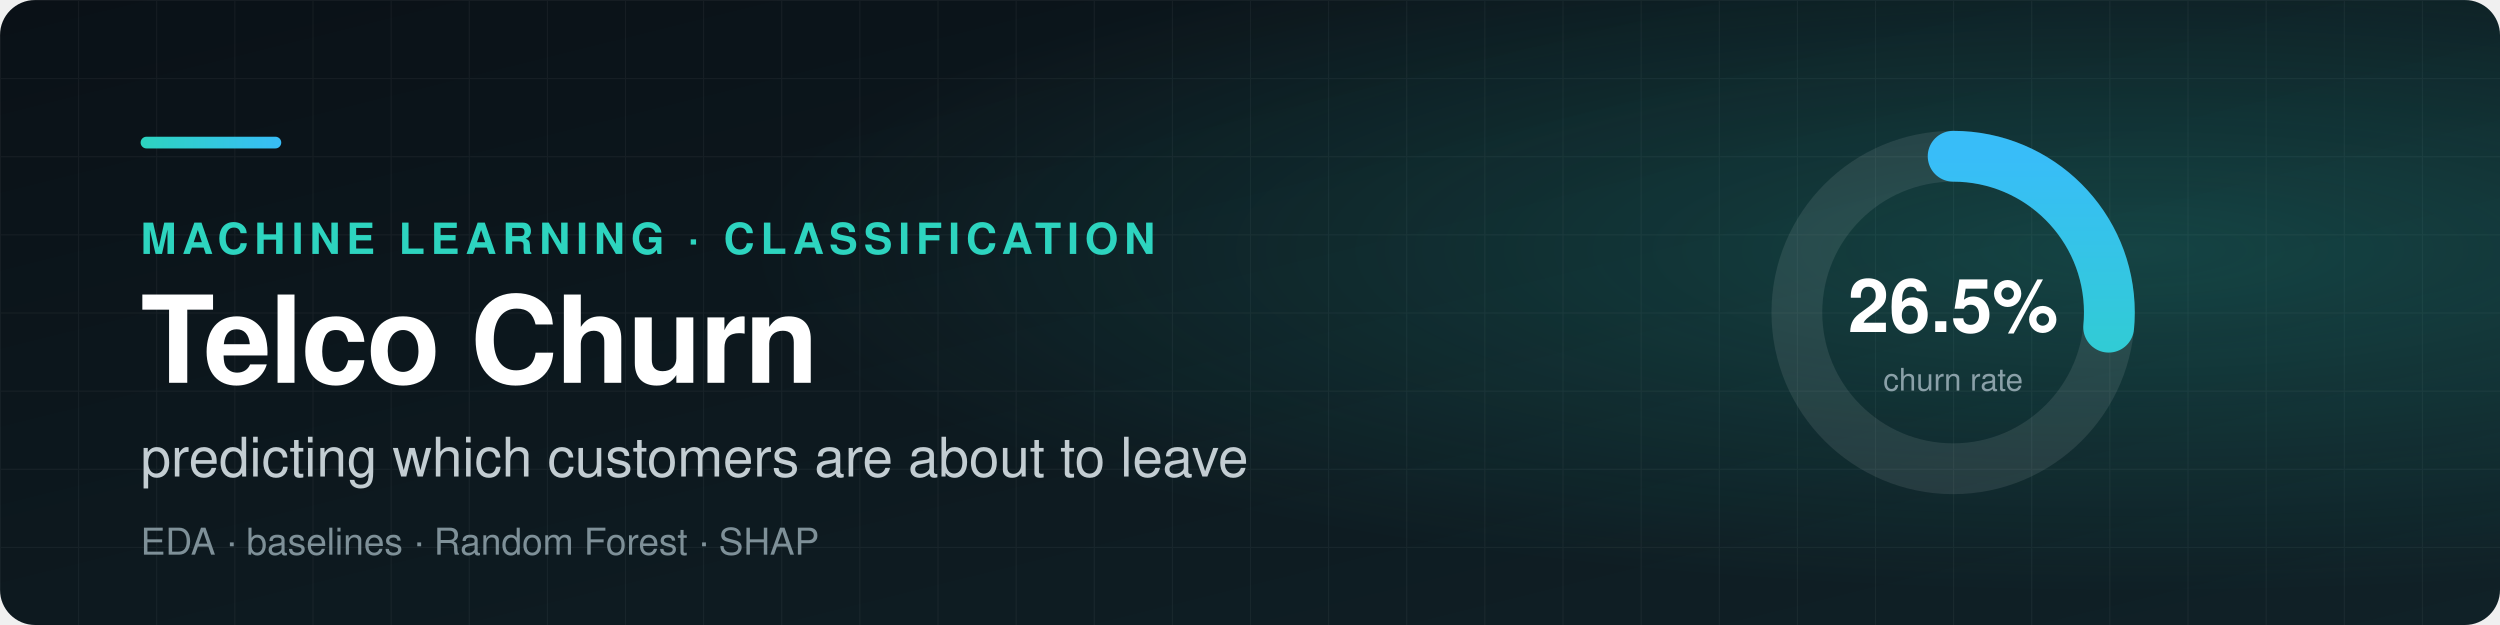
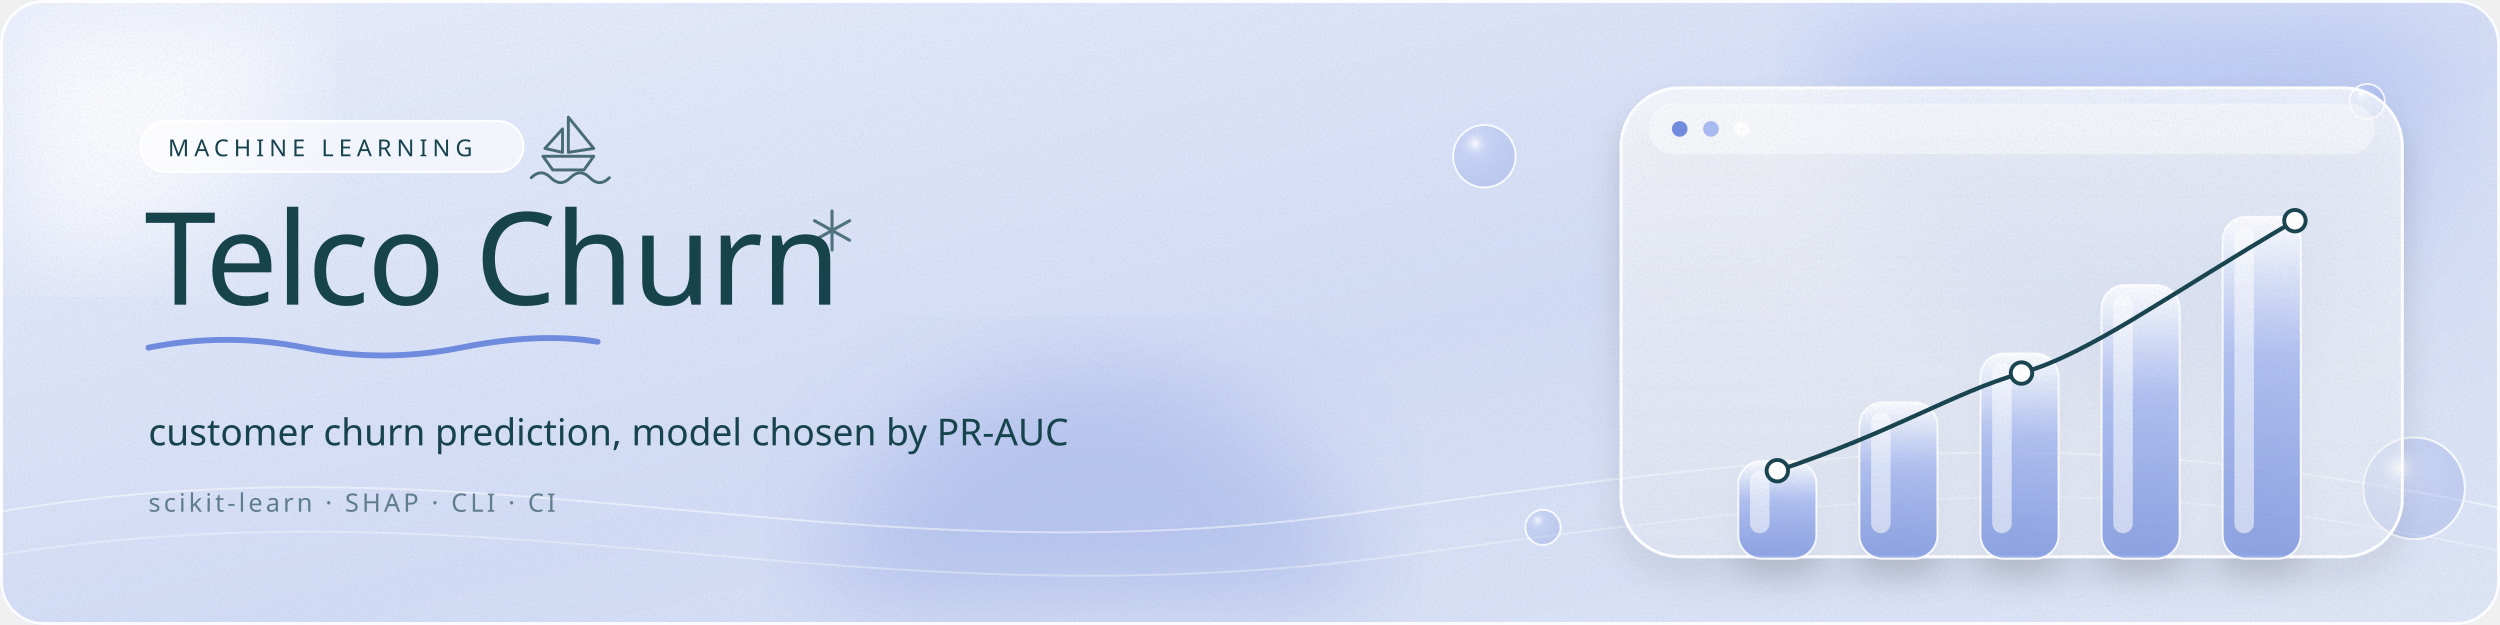
- <svg xmlns="http://www.w3.org/2000/svg" width="1280" height="320" viewBox="0 0 1280 320" role="img" aria-label="Telco Churn: predicting customer churn">
+ <svg xmlns="http://www.w3.org/2000/svg" width="1280" height="320" viewBox="0 0 1280 320" role="img" aria-label="Telco Churn: customer churn prediction, model chosen by PR-AUC">
  <defs>
    <linearGradient id="bg" x1="0" y1="0" x2="1" y2="1">
-       <stop offset="0" stop-color="#0a1117" />
-       <stop offset="1" stop-color="#102127" />
+       <stop offset="0" stop-color="#e9eefc" />
+       <stop offset=".55" stop-color="#d3dcf6" />
+       <stop offset="1" stop-color="#dfe6f7" />
    </linearGradient>
-     <linearGradient id="ac" x1="0" y1="0" x2="1" y2="0">
-       <stop offset="0" stop-color="#2DD4BF" />
-       <stop offset="1" stop-color="#38BDF8" />
+     <radialGradient id="orbA" cx="32%" cy="28%" r="75%">
+       <stop offset="0" stop-color="#fff" />
+       <stop offset=".45" stop-color="#a9bbf2" />
+       <stop offset="1" stop-color="#6f8bde" />
+     </radialGradient>
+     <radialGradient id="orbB" cx="32%" cy="28%" r="75%">
+       <stop offset="0" stop-color="#fff" />
+       <stop offset=".45" stop-color="#6f8bde" stop-opacity=".9" />
+       <stop offset="1" stop-color="#17434d" stop-opacity=".8" />
+     </radialGradient>
+     <radialGradient id="bub" cx="35%" cy="30%" r="70%">
+       <stop offset="0" stop-color="#fff" stop-opacity=".95" />
+       <stop offset=".35" stop-color="#a9bbf2" stop-opacity=".35" />
+       <stop offset="1" stop-color="#6f8bde" stop-opacity=".25" />
+     </radialGradient>
+     <linearGradient id="bar" x1="0" y1="0" x2="0" y2="1">
+       <stop offset="0" stop-color="#fff" stop-opacity=".9" />
+       <stop offset=".4" stop-color="#a9bbf2" stop-opacity=".85" />
+       <stop offset="1" stop-color="#6f8bde" stop-opacity=".7" />
    </linearGradient>
-     <radialGradient id="glow" cx="85%" cy="40%" r="55%">
-       <stop offset="0" stop-color="#2DD4BF" stop-opacity="0.22" />
-       <stop offset="1" stop-color="#2DD4BF" stop-opacity="0" />
-     </radialGradient>
-     <pattern id="grid" width="40" height="40" patternUnits="userSpaceOnUse">
-       <path d="M40 0H0V40" fill="none" stroke="#ffffff" stroke-opacity="0.045" />
-     </pattern>
+     <linearGradient id="glass" x1="0" y1="0" x2="0" y2="1">
+       <stop offset="0" stop-color="#fff" stop-opacity=".7" />
+       <stop offset="1" stop-color="#fff" stop-opacity=".25" />
+     </linearGradient>
+     <filter id="blur">
+       <feGaussianBlur stdDeviation="28" />
+     </filter>
+     <filter id="soft" x="-20%" y="-20%" width="140%" height="160%">
+       <feGaussianBlur in="SourceAlpha" stdDeviation="8" />
+       <feOffset dy="10" />
+       <feComponentTransfer>
+         <feFuncA type="linear" slope=".22" />
+       </feComponentTransfer>
+       <feMerge>
+         <feMergeNode />
+         <feMergeNode in="SourceGraphic" />
+       </feMerge>
+     </filter>
+     <filter id="grain" x="0" y="0" width="100%" height="100%">
+       <feTurbulence type="fractalNoise" baseFrequency=".85" numOctaves="2" seed="3" />
+       <feColorMatrix values="0 0 0 0 .2  0 0 0 0 .3  0 0 0 0 .35  0 0 0 .35 -.12" />
+     </filter>
+     <clipPath id="c">
+       <rect width="1280" height="320" rx="22" />
+     </clipPath>
  </defs>
-   <rect width="1280" height="320" rx="18" fill="url(#bg)" />
-   <rect width="1280" height="320" rx="18" fill="url(#grid)" />
-   <rect width="1280" height="320" rx="18" fill="url(#glow)" />
-   <g transform="translate(1000 160)">
-     <circle r="80" fill="none" stroke="#ffffff" stroke-opacity="0.09" stroke-width="26" />
-     <circle r="80" fill="none" stroke="url(#ac)" stroke-width="26" stroke-linecap="round" stroke-dasharray="133.2 502.7" transform="rotate(-90)" />
-     <text y="10" text-anchor="middle" font-family="'Segoe UI', 'SF Pro Display', Helvetica, Arial, sans-serif" font-size="38" font-weight="800" fill="#ffffff">26.5%</text>
-     <text y="40" text-anchor="middle" font-family="'Segoe UI', 'SF Pro Display', Helvetica, Arial, sans-serif" font-size="16" fill="#8aa0a8">churn rate</text>
+   <g clip-path="url(#c)">
+     <rect width="1280" height="320" fill="url(#bg)" />
+     <circle cx="1090" cy="40" r="150" fill="#a9bbf2" fill-opacity=".55" filter="url(#blur)" />
+     <circle cx="560" cy="330" r="140" fill="#6f8bde" fill-opacity=".3" filter="url(#blur)" />
+     <circle cx="40" cy="20" r="110" fill="#fff" fill-opacity=".8" filter="url(#blur)" />
+     <g fill="none" stroke="#fff" stroke-opacity=".5">
+       <path d="M0 262C250 220 430 300 700 262S1080 220 1280 260" />
+       <path d="M0 284C260 244 440 322 720 284S1090 244 1280 282" stroke-opacity=".35" />
+     </g>
+     <circle cx="760" cy="80" r="16" fill="url(#bub)" stroke="#fff" stroke-opacity=".9" />
+     <circle cx="1236" cy="250" r="26" fill="url(#bub)" stroke="#fff" stroke-opacity=".9" />
+     <circle cx="1212" cy="52" r="9" fill="url(#bub)" stroke="#fff" stroke-opacity=".9" />
+     <circle cx="790" cy="270" r="9" fill="url(#bub)" stroke="#fff" stroke-opacity=".9" />
+     <g transform="translate(830 45)" filter="url(#soft)">
+       <rect width="400" height="240" rx="30" fill="url(#glass)" stroke="#fff" stroke-width="1.5" />
+       <rect x="14" y="8" width="372" height="26" rx="13" fill="#fff" fill-opacity=".45" />
+       <circle cx="30" cy="21" r="4" fill="#6f8bde" />
+       <circle cx="46" cy="21" r="4" fill="#a9bbf2" />
+       <circle cx="62" cy="21" r="4" fill="#fff" />
+       <g transform="translate(0 6)">
+         <rect x="60" y="185" width="40" height="50" rx="12" fill="url(#bar)" stroke="#fff" stroke-opacity=".9" />
+         <rect x="66" y="190" width="10" height="32" rx="5" fill="#fff" fill-opacity=".55" />
+         <rect x="122" y="155" width="40" height="80" rx="12" fill="url(#bar)" stroke="#fff" stroke-opacity=".9" />
+         <rect x="128" y="160" width="10" height="62" rx="5" fill="#fff" fill-opacity=".55" />
+         <rect x="184" y="130" width="40" height="105" rx="12" fill="url(#bar)" stroke="#fff" stroke-opacity=".9" />
+         <rect x="190" y="135" width="10" height="87" rx="5" fill="#fff" fill-opacity=".55" />
+         <rect x="246" y="95" width="40" height="140" rx="12" fill="url(#bar)" stroke="#fff" stroke-opacity=".9" />
+         <rect x="252" y="100" width="10" height="122" rx="5" fill="#fff" fill-opacity=".55" />
+         <rect x="308" y="60" width="40" height="175" rx="12" fill="url(#bar)" stroke="#fff" stroke-opacity=".9" />
+         <rect x="314" y="65" width="10" height="157" rx="5" fill="#fff" fill-opacity=".55" />
+         <path d="M80 190 C140 170 170 150 205 140 S280 100 345 62" fill="none" stroke="#17434d" stroke-width="2.2" stroke-linecap="round" />
+         <circle cx="80" cy="190" r="5.5" fill="#fff" stroke="#17434d" stroke-width="2" />
+         <circle cx="205" cy="140" r="5.5" fill="#fff" stroke="#17434d" stroke-width="2" />
+         <circle cx="345" cy="62" r="5.5" fill="#fff" stroke="#17434d" stroke-width="2" />
+       </g>
+     </g>
+     <rect width="1280" height="320" filter="url(#grain)" opacity=".5" />
  </g>
-   <rect x="72" y="70" width="72" height="6" rx="3" fill="url(#ac)" />
-   <text x="72" y="130" font-family="'Segoe UI', 'SF Pro Display', Helvetica, Arial, sans-serif" font-size="22" font-weight="700" fill="#2DD4BF" letter-spacing="3">MACHINE LEARNING  ·  CLASSIFICATION</text>
-   <text x="72" y="196" font-family="'Segoe UI', 'SF Pro Display', Helvetica, Arial, sans-serif" font-size="62" font-weight="800" fill="#ffffff" letter-spacing="-1">Telco Churn</text>
-   <text x="72" y="244" font-family="'Segoe UI', 'SF Pro Display', Helvetica, Arial, sans-serif" font-size="28" font-weight="500" fill="#c3cdd2">predicting which customers are about to leave</text>
-   <text x="72" y="284" font-family="'Segoe UI', 'SF Pro Display', Helvetica, Arial, sans-serif" font-size="19" fill="#7e9098">EDA  ·  baselines  ·  Random Forest  ·  SHAP</text>
+   <rect x=".75" y=".75" width="1278.5" height="318.5" rx="21.5" fill="none" stroke="#fff" stroke-opacity=".9" stroke-width="1.5" />
+   <rect x="72" y="62" width="196" height="26" rx="13" fill="#fff" fill-opacity=".6" stroke="#fff" />
+   <text x="86" y="80" font-family="Verdana, Tahoma, sans-serif" font-size="12" letter-spacing="2.6" fill="#17434d">MACHINE LEARNING</text>
+   <g transform="translate(278 72)" fill="none" stroke="#17434d" stroke-width="1.5" stroke-linecap="round" stroke-linejoin="round" opacity=".75">
+     <path d="M0 8H26L21 15H5Z" />
+     <path d="M13 6V-12L26 4Z" />
+     <path d="M10 6V-6L1 4Z" />
+     <path d="M-6 19q5-5 10 0t10 0 10 0 10 0" />
+   </g>
+   <text x="74" y="156" font-family="'Trebuchet MS', Verdana, Tahoma, sans-serif" font-size="66" fill="#17434d" letter-spacing="-1">Telco Churn</text>
+   <path d="M76 178q40-8 80 0t80 0 70-3" fill="none" stroke="#6f8bde" stroke-width="3" stroke-linecap="round" />
+   <g transform="translate(426 118)" stroke="#17434d" stroke-width="1.6" stroke-linecap="round" opacity=".7">
+     <path d="M0 -10V10M-9 -5L9 5M-9 5L9 -5" />
+   </g>
+   <text x="76" y="228" font-family="Verdana, Tahoma, sans-serif" font-size="19" fill="#17434d">customer churn prediction, model chosen by PR-AUC</text>
+   <text x="76" y="262" font-family="Verdana, Tahoma, sans-serif" font-size="13" letter-spacing="1.6" fill="#17434d" fill-opacity=".62">scikit-learn  ·  SHAP  ·  CLI  ·  CI</text>
</svg>
